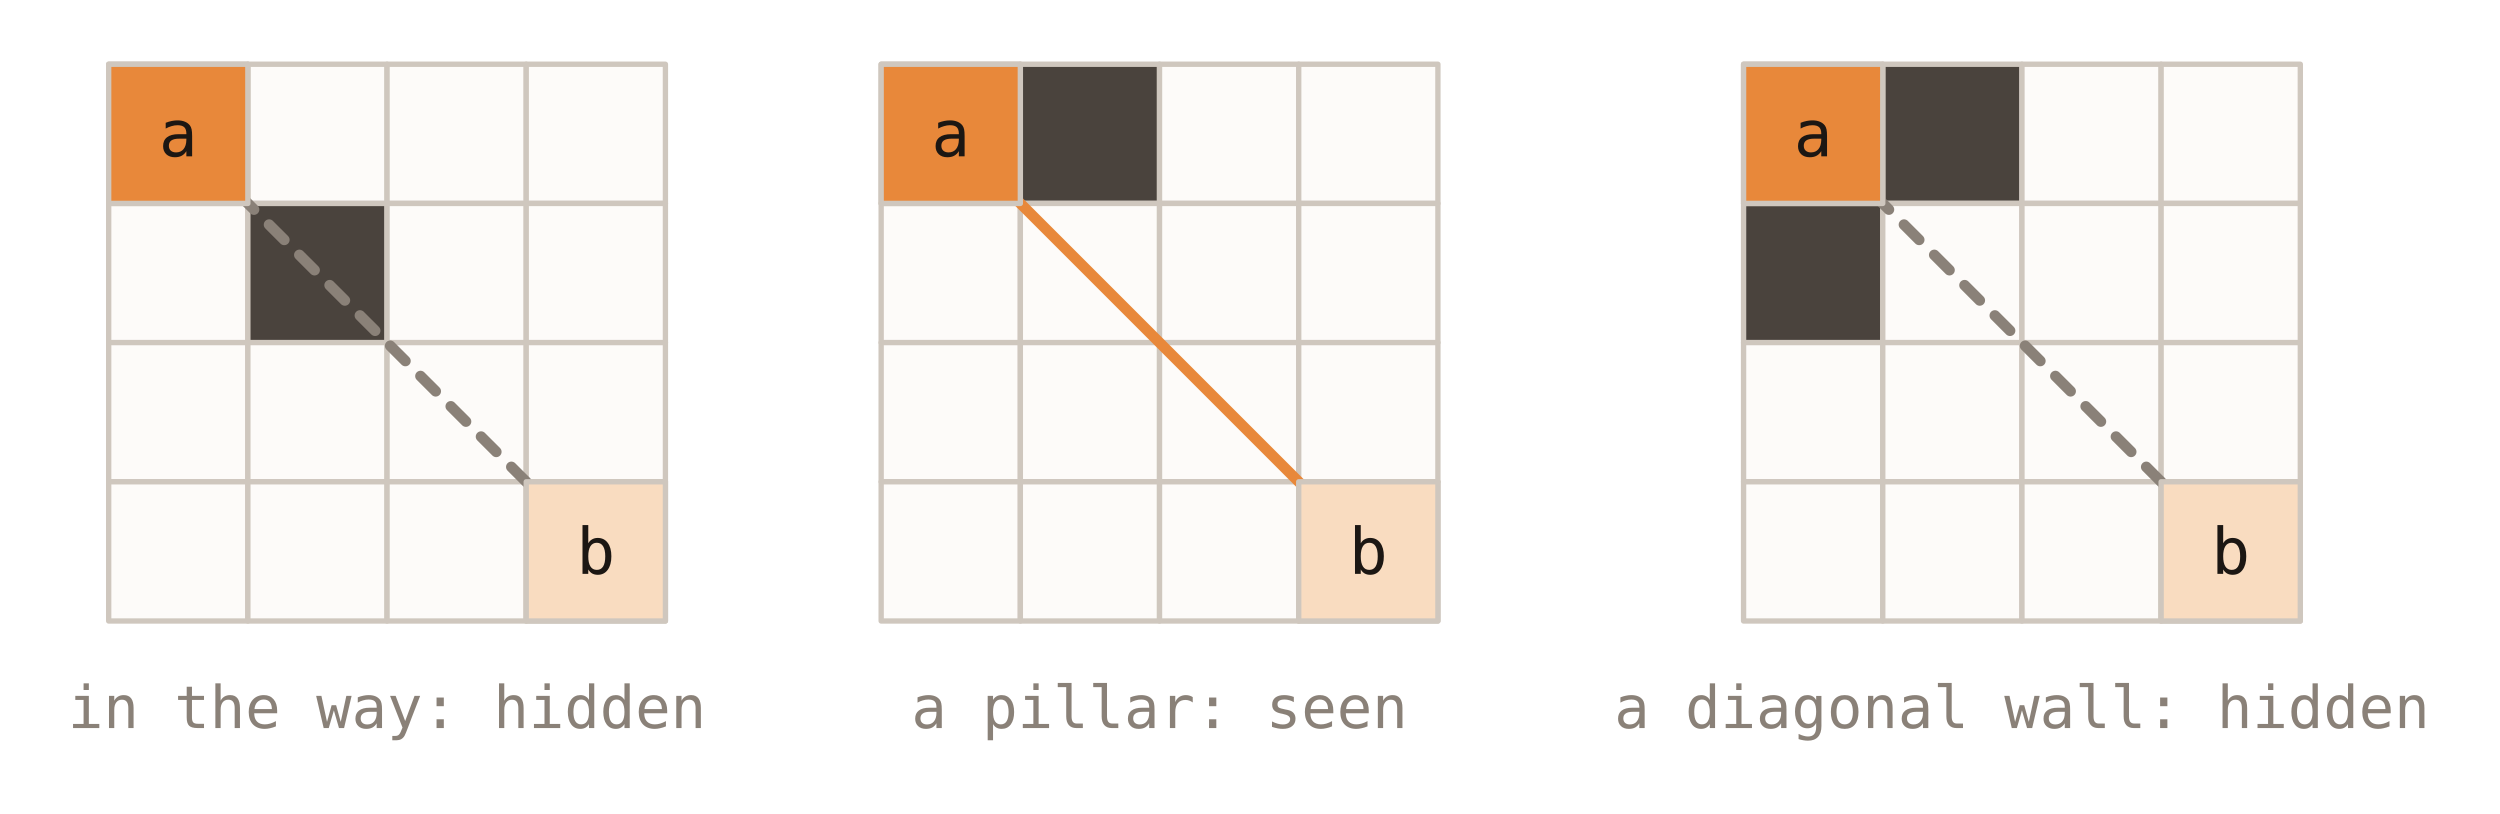
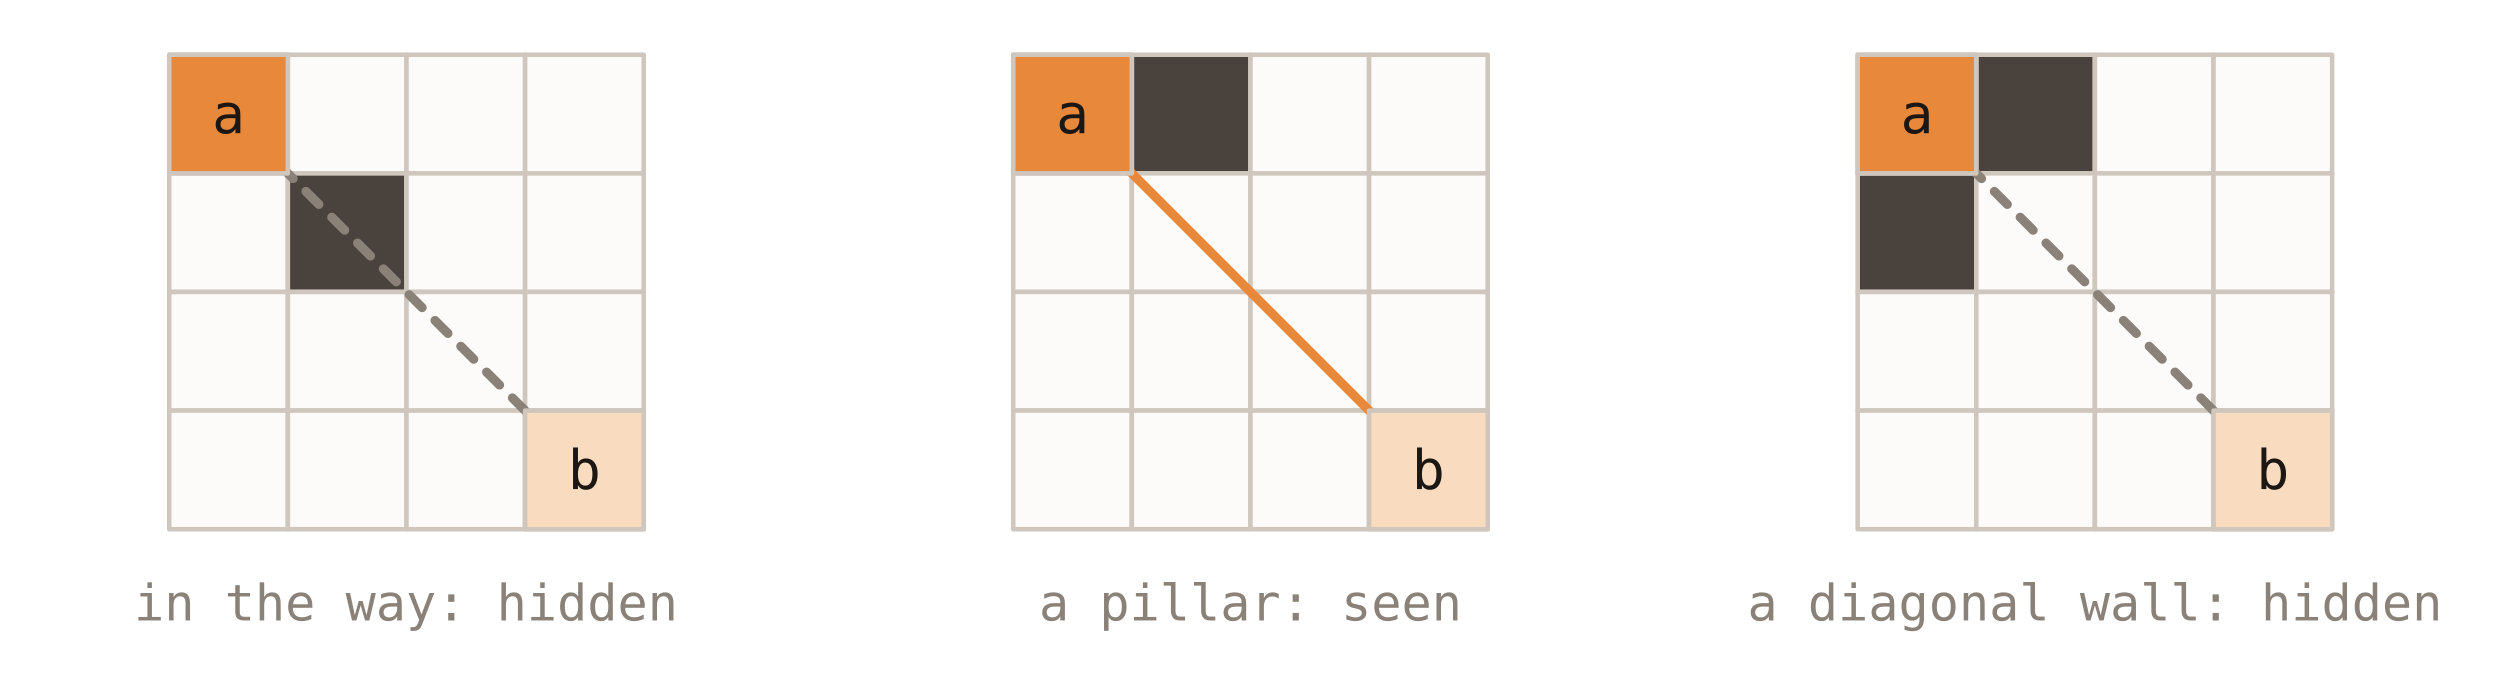
- <svg xmlns="http://www.w3.org/2000/svg" width="467" height="152" viewBox="0 0 467 152" role="img">
-   <g transform="translate(20.3 12.0)">
+ <svg xmlns="http://www.w3.org/2000/svg" width="548" height="152" viewBox="0 0 548 152" role="img">
+   <g transform="translate(37.1 12.0)">
    <polygon points="-0.0,0.0 26.0,-0.0 26.0,26.0 0.0,26.0" fill="#fdfbf9" stroke="#cfc7be" stroke-width="1" stroke-linejoin="round" />
    <polygon points="26.0,0.0 52.0,-0.0 52.0,26.0 26.0,26.0" fill="#fdfbf9" stroke="#cfc7be" stroke-width="1" stroke-linejoin="round" />
    <polygon points="52.0,0.0 78.0,-0.0 78.0,26.0 52.0,26.0" fill="#fdfbf9" stroke="#cfc7be" stroke-width="1" stroke-linejoin="round" />
    <polygon points="78.0,0.0 104.0,-0.0 104.0,26.0 78.0,26.0" fill="#fdfbf9" stroke="#cfc7be" stroke-width="1" stroke-linejoin="round" />
    <polygon points="-0.0,26.0 26.0,26.0 26.0,52.0 0.0,52.0" fill="#fdfbf9" stroke="#cfc7be" stroke-width="1" stroke-linejoin="round" />
    <polygon points="26.0,26.0 52.0,26.0 52.0,52.0 26.0,52.0" fill="#4a433d" stroke="#cfc7be" stroke-width="1" stroke-linejoin="round" />
    <polygon points="52.0,26.0 78.0,26.0 78.0,52.0 52.0,52.0" fill="#fdfbf9" stroke="#cfc7be" stroke-width="1" stroke-linejoin="round" />
    <polygon points="78.0,26.0 104.0,26.0 104.0,52.0 78.0,52.0" fill="#fdfbf9" stroke="#cfc7be" stroke-width="1" stroke-linejoin="round" />
    <polygon points="-0.0,52.0 26.0,52.0 26.0,78.0 0.0,78.0" fill="#fdfbf9" stroke="#cfc7be" stroke-width="1" stroke-linejoin="round" />
    <polygon points="26.0,52.0 52.0,52.0 52.0,78.0 26.0,78.0" fill="#fdfbf9" stroke="#cfc7be" stroke-width="1" stroke-linejoin="round" />
    <polygon points="52.0,52.0 78.0,52.0 78.0,78.0 52.0,78.0" fill="#fdfbf9" stroke="#cfc7be" stroke-width="1" stroke-linejoin="round" />
    <polygon points="78.0,52.0 104.0,52.0 104.0,78.0 78.0,78.0" fill="#fdfbf9" stroke="#cfc7be" stroke-width="1" stroke-linejoin="round" />
    <polygon points="-0.0,78.0 26.0,78.0 26.0,104.0 0.0,104.0" fill="#fdfbf9" stroke="#cfc7be" stroke-width="1" stroke-linejoin="round" />
    <polygon points="26.0,78.0 52.0,78.0 52.0,104.0 26.0,104.0" fill="#fdfbf9" stroke="#cfc7be" stroke-width="1" stroke-linejoin="round" />
    <polygon points="52.0,78.0 78.0,78.0 78.0,104.0 52.0,104.0" fill="#fdfbf9" stroke="#cfc7be" stroke-width="1" stroke-linejoin="round" />
    <polygon points="78.0,78.0 104.0,78.0 104.0,104.0 78.0,104.0" fill="#fdfbf9" stroke="#cfc7be" stroke-width="1" stroke-linejoin="round" />
    <line x1="13.0" y1="13.0" x2="91.0" y2="91.0" stroke="#8a8178" stroke-width="2" stroke-linecap="round" stroke-dasharray="4 4" />
    <polygon points="-0.0,0.0 26.0,-0.0 26.0,26.0 0.0,26.0" fill="#e8883a" stroke="#cfc7be" stroke-width="1" stroke-linejoin="round" />
    <polygon points="78.0,78.0 104.0,78.0 104.0,104.0 78.0,104.0" fill="#f9dcc0" stroke="#cfc7be" stroke-width="1" stroke-linejoin="round" />
    <text x="13.0" y="17.2" font-family="ui-monospace, SFMono-Regular, Menlo, Consolas, monospace" font-size="12" text-anchor="middle">
      <tspan fill="#1c1713">a</tspan>
    </text>
    <text x="91.0" y="95.2" font-family="ui-monospace, SFMono-Regular, Menlo, Consolas, monospace" font-size="12" text-anchor="middle">
      <tspan fill="#1c1713">b</tspan>
    </text>
  </g>
-   <text x="72.3" y="136.0" font-family="ui-monospace, SFMono-Regular, Menlo, Consolas, monospace" font-size="11" text-anchor="middle" fill="#8a8178">in the way: hidden</text>
-   <g transform="translate(164.6 12.0)">
+   <text x="89.0" y="136.0" font-family="ui-monospace, SFMono-Regular, Menlo, Consolas, monospace" font-size="11" text-anchor="middle" fill="#8a8178">in the way: hidden</text>
+   <g transform="translate(222.1 12.0)">
    <polygon points="-0.0,0.0 26.0,-0.0 26.0,26.0 0.0,26.0" fill="#fdfbf9" stroke="#cfc7be" stroke-width="1" stroke-linejoin="round" />
    <polygon points="26.0,0.0 52.0,-0.0 52.0,26.0 26.0,26.0" fill="#4a433d" stroke="#cfc7be" stroke-width="1" stroke-linejoin="round" />
    <polygon points="52.0,0.0 78.0,-0.0 78.0,26.0 52.0,26.0" fill="#fdfbf9" stroke="#cfc7be" stroke-width="1" stroke-linejoin="round" />
    <polygon points="78.0,0.0 104.0,-0.0 104.0,26.0 78.0,26.0" fill="#fdfbf9" stroke="#cfc7be" stroke-width="1" stroke-linejoin="round" />
    <polygon points="-0.0,26.0 26.0,26.0 26.0,52.0 0.0,52.0" fill="#fdfbf9" stroke="#cfc7be" stroke-width="1" stroke-linejoin="round" />
    <polygon points="26.0,26.0 52.0,26.0 52.0,52.0 26.0,52.0" fill="#fdfbf9" stroke="#cfc7be" stroke-width="1" stroke-linejoin="round" />
    <polygon points="52.0,26.0 78.0,26.0 78.0,52.0 52.0,52.0" fill="#fdfbf9" stroke="#cfc7be" stroke-width="1" stroke-linejoin="round" />
    <polygon points="78.0,26.0 104.0,26.0 104.0,52.0 78.0,52.0" fill="#fdfbf9" stroke="#cfc7be" stroke-width="1" stroke-linejoin="round" />
    <polygon points="-0.0,52.0 26.0,52.0 26.0,78.0 0.0,78.0" fill="#fdfbf9" stroke="#cfc7be" stroke-width="1" stroke-linejoin="round" />
    <polygon points="26.0,52.0 52.0,52.0 52.0,78.0 26.0,78.0" fill="#fdfbf9" stroke="#cfc7be" stroke-width="1" stroke-linejoin="round" />
    <polygon points="52.0,52.0 78.0,52.0 78.0,78.0 52.0,78.0" fill="#fdfbf9" stroke="#cfc7be" stroke-width="1" stroke-linejoin="round" />
    <polygon points="78.0,52.0 104.0,52.0 104.0,78.0 78.0,78.0" fill="#fdfbf9" stroke="#cfc7be" stroke-width="1" stroke-linejoin="round" />
    <polygon points="-0.0,78.0 26.0,78.0 26.0,104.0 0.0,104.0" fill="#fdfbf9" stroke="#cfc7be" stroke-width="1" stroke-linejoin="round" />
    <polygon points="26.0,78.0 52.0,78.0 52.0,104.0 26.0,104.0" fill="#fdfbf9" stroke="#cfc7be" stroke-width="1" stroke-linejoin="round" />
    <polygon points="52.0,78.0 78.0,78.0 78.0,104.0 52.0,104.0" fill="#fdfbf9" stroke="#cfc7be" stroke-width="1" stroke-linejoin="round" />
    <polygon points="78.0,78.0 104.0,78.0 104.0,104.0 78.0,104.0" fill="#fdfbf9" stroke="#cfc7be" stroke-width="1" stroke-linejoin="round" />
    <line x1="13.0" y1="13.0" x2="91.0" y2="91.0" stroke="#e8883a" stroke-width="2" stroke-linecap="round" />
    <polygon points="-0.0,0.0 26.0,-0.0 26.0,26.0 0.0,26.0" fill="#e8883a" stroke="#cfc7be" stroke-width="1" stroke-linejoin="round" />
    <polygon points="78.0,78.0 104.0,78.0 104.0,104.0 78.0,104.0" fill="#f9dcc0" stroke="#cfc7be" stroke-width="1" stroke-linejoin="round" />
    <text x="13.0" y="17.2" font-family="ui-monospace, SFMono-Regular, Menlo, Consolas, monospace" font-size="12" text-anchor="middle">
      <tspan fill="#1c1713">a</tspan>
    </text>
    <text x="91.0" y="95.2" font-family="ui-monospace, SFMono-Regular, Menlo, Consolas, monospace" font-size="12" text-anchor="middle">
      <tspan fill="#1c1713">b</tspan>
    </text>
  </g>
-   <text x="216.6" y="136.0" font-family="ui-monospace, SFMono-Regular, Menlo, Consolas, monospace" font-size="11" text-anchor="middle" fill="#8a8178">a pillar: seen</text>
-   <g transform="translate(325.7 12.0)">
+   <text x="274.1" y="136.0" font-family="ui-monospace, SFMono-Regular, Menlo, Consolas, monospace" font-size="11" text-anchor="middle" fill="#8a8178">a pillar: seen</text>
+   <g transform="translate(407.2 12.0)">
    <polygon points="-0.0,0.0 26.0,-0.0 26.0,26.0 0.0,26.0" fill="#fdfbf9" stroke="#cfc7be" stroke-width="1" stroke-linejoin="round" />
    <polygon points="26.0,0.0 52.0,-0.0 52.0,26.0 26.0,26.0" fill="#4a433d" stroke="#cfc7be" stroke-width="1" stroke-linejoin="round" />
    <polygon points="52.0,0.0 78.0,-0.0 78.0,26.0 52.0,26.0" fill="#fdfbf9" stroke="#cfc7be" stroke-width="1" stroke-linejoin="round" />
    <polygon points="78.0,0.0 104.0,-0.0 104.0,26.0 78.0,26.0" fill="#fdfbf9" stroke="#cfc7be" stroke-width="1" stroke-linejoin="round" />
    <polygon points="-0.0,26.0 26.0,26.0 26.0,52.0 0.0,52.0" fill="#4a433d" stroke="#cfc7be" stroke-width="1" stroke-linejoin="round" />
    <polygon points="26.0,26.0 52.0,26.0 52.0,52.0 26.0,52.0" fill="#fdfbf9" stroke="#cfc7be" stroke-width="1" stroke-linejoin="round" />
    <polygon points="52.0,26.0 78.0,26.0 78.0,52.0 52.0,52.0" fill="#fdfbf9" stroke="#cfc7be" stroke-width="1" stroke-linejoin="round" />
    <polygon points="78.0,26.0 104.0,26.0 104.0,52.0 78.0,52.0" fill="#fdfbf9" stroke="#cfc7be" stroke-width="1" stroke-linejoin="round" />
    <polygon points="-0.0,52.0 26.0,52.0 26.0,78.0 0.0,78.0" fill="#fdfbf9" stroke="#cfc7be" stroke-width="1" stroke-linejoin="round" />
    <polygon points="26.0,52.0 52.0,52.0 52.0,78.0 26.0,78.0" fill="#fdfbf9" stroke="#cfc7be" stroke-width="1" stroke-linejoin="round" />
    <polygon points="52.0,52.0 78.0,52.0 78.0,78.0 52.0,78.0" fill="#fdfbf9" stroke="#cfc7be" stroke-width="1" stroke-linejoin="round" />
    <polygon points="78.0,52.0 104.0,52.0 104.0,78.0 78.0,78.0" fill="#fdfbf9" stroke="#cfc7be" stroke-width="1" stroke-linejoin="round" />
    <polygon points="-0.0,78.0 26.0,78.0 26.0,104.0 0.0,104.0" fill="#fdfbf9" stroke="#cfc7be" stroke-width="1" stroke-linejoin="round" />
    <polygon points="26.0,78.0 52.0,78.0 52.0,104.0 26.0,104.0" fill="#fdfbf9" stroke="#cfc7be" stroke-width="1" stroke-linejoin="round" />
    <polygon points="52.0,78.0 78.0,78.0 78.0,104.0 52.0,104.0" fill="#fdfbf9" stroke="#cfc7be" stroke-width="1" stroke-linejoin="round" />
    <polygon points="78.0,78.0 104.0,78.0 104.0,104.0 78.0,104.0" fill="#fdfbf9" stroke="#cfc7be" stroke-width="1" stroke-linejoin="round" />
    <line x1="13.0" y1="13.0" x2="91.0" y2="91.0" stroke="#8a8178" stroke-width="2" stroke-linecap="round" stroke-dasharray="4 4" />
    <polygon points="-0.0,0.0 26.0,-0.0 26.0,26.0 0.0,26.0" fill="#e8883a" stroke="#cfc7be" stroke-width="1" stroke-linejoin="round" />
    <polygon points="78.0,78.0 104.0,78.0 104.0,104.0 78.0,104.0" fill="#f9dcc0" stroke="#cfc7be" stroke-width="1" stroke-linejoin="round" />
    <text x="13.0" y="17.2" font-family="ui-monospace, SFMono-Regular, Menlo, Consolas, monospace" font-size="12" text-anchor="middle">
      <tspan fill="#1c1713">a</tspan>
    </text>
    <text x="91.0" y="95.2" font-family="ui-monospace, SFMono-Regular, Menlo, Consolas, monospace" font-size="12" text-anchor="middle">
      <tspan fill="#1c1713">b</tspan>
    </text>
  </g>
-   <text x="377.7" y="136.0" font-family="ui-monospace, SFMono-Regular, Menlo, Consolas, monospace" font-size="11" text-anchor="middle" fill="#8a8178">a diagonal wall: hidden</text>
+   <text x="459.2" y="136.0" font-family="ui-monospace, SFMono-Regular, Menlo, Consolas, monospace" font-size="11" text-anchor="middle" fill="#8a8178">a diagonal wall: hidden</text>
</svg>
